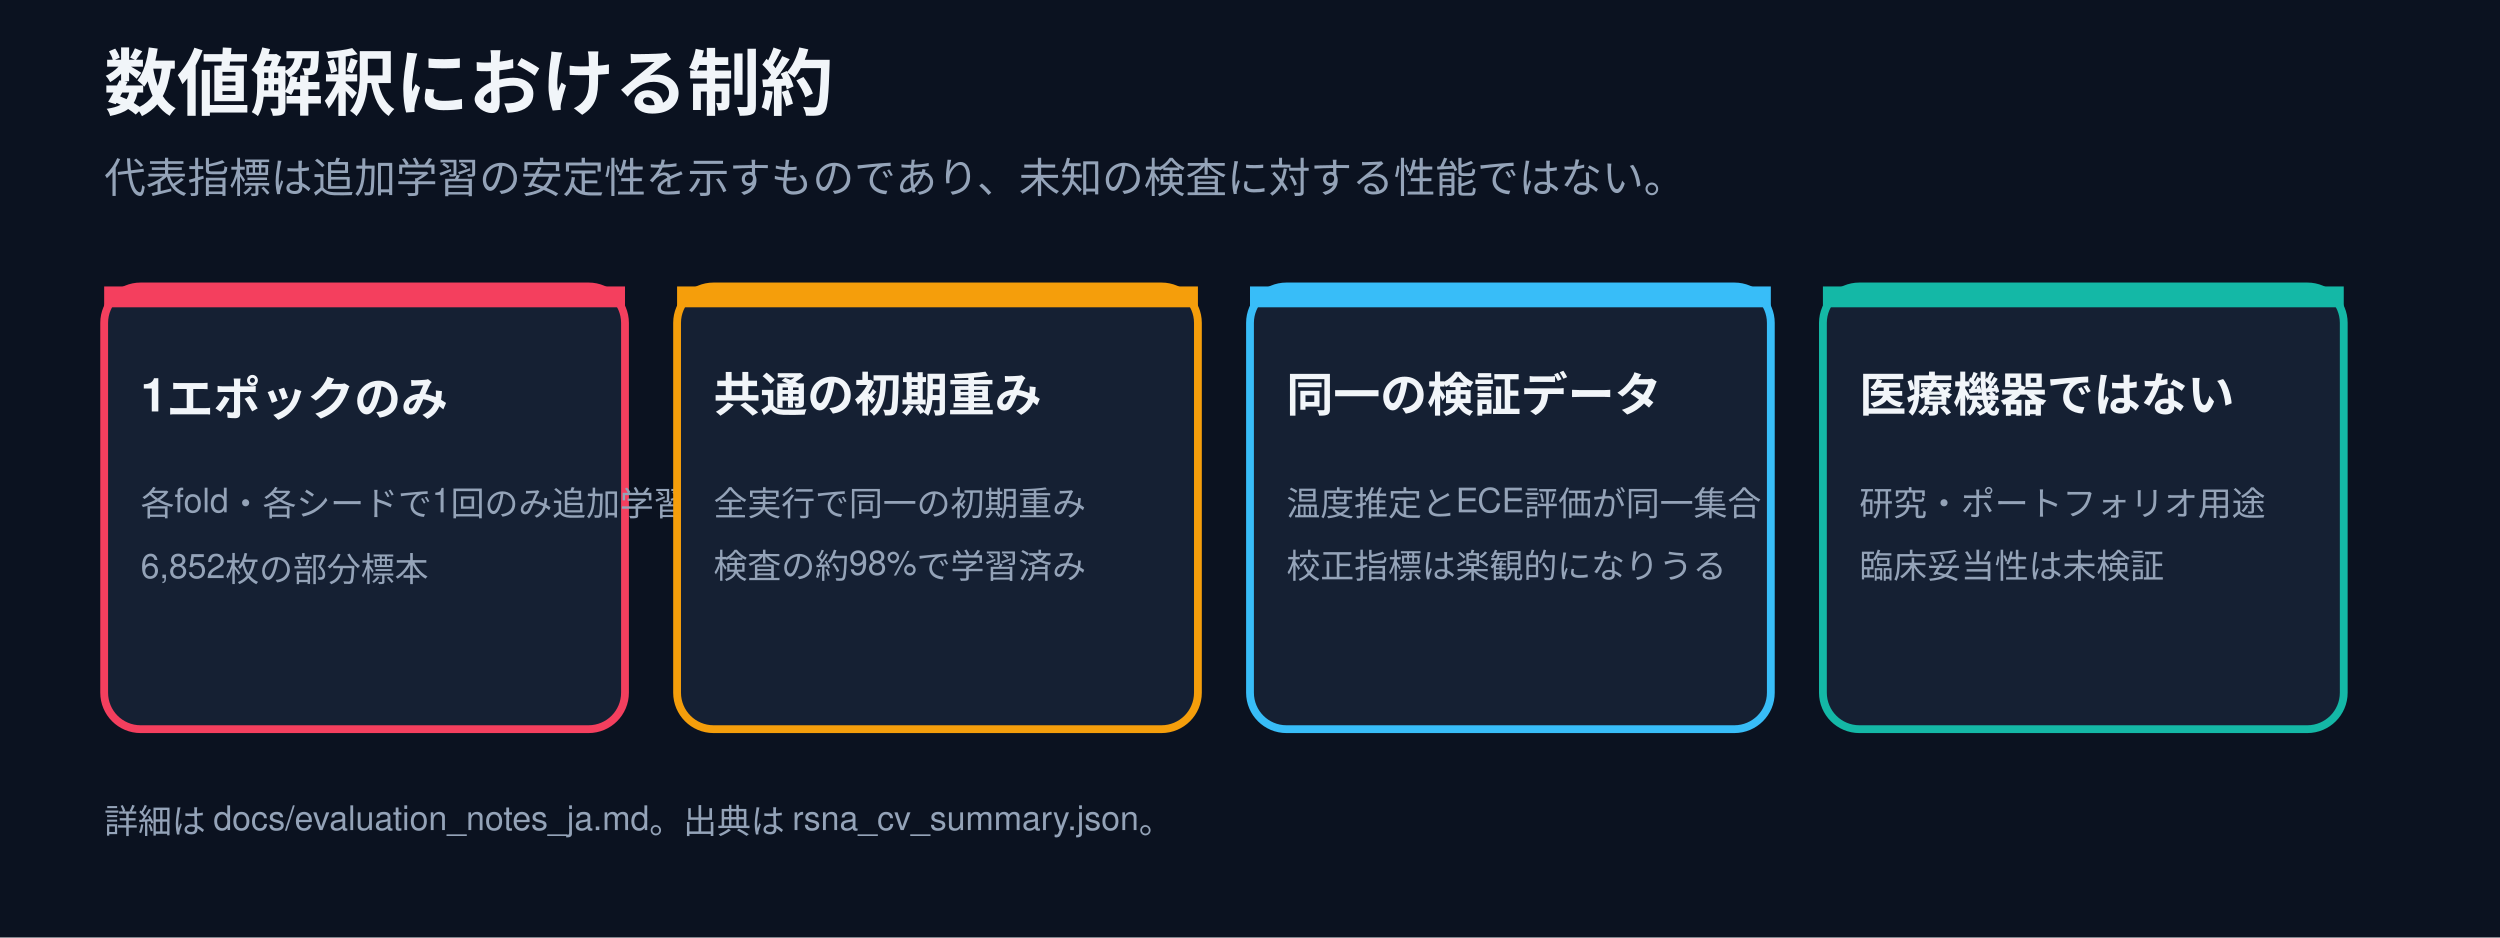
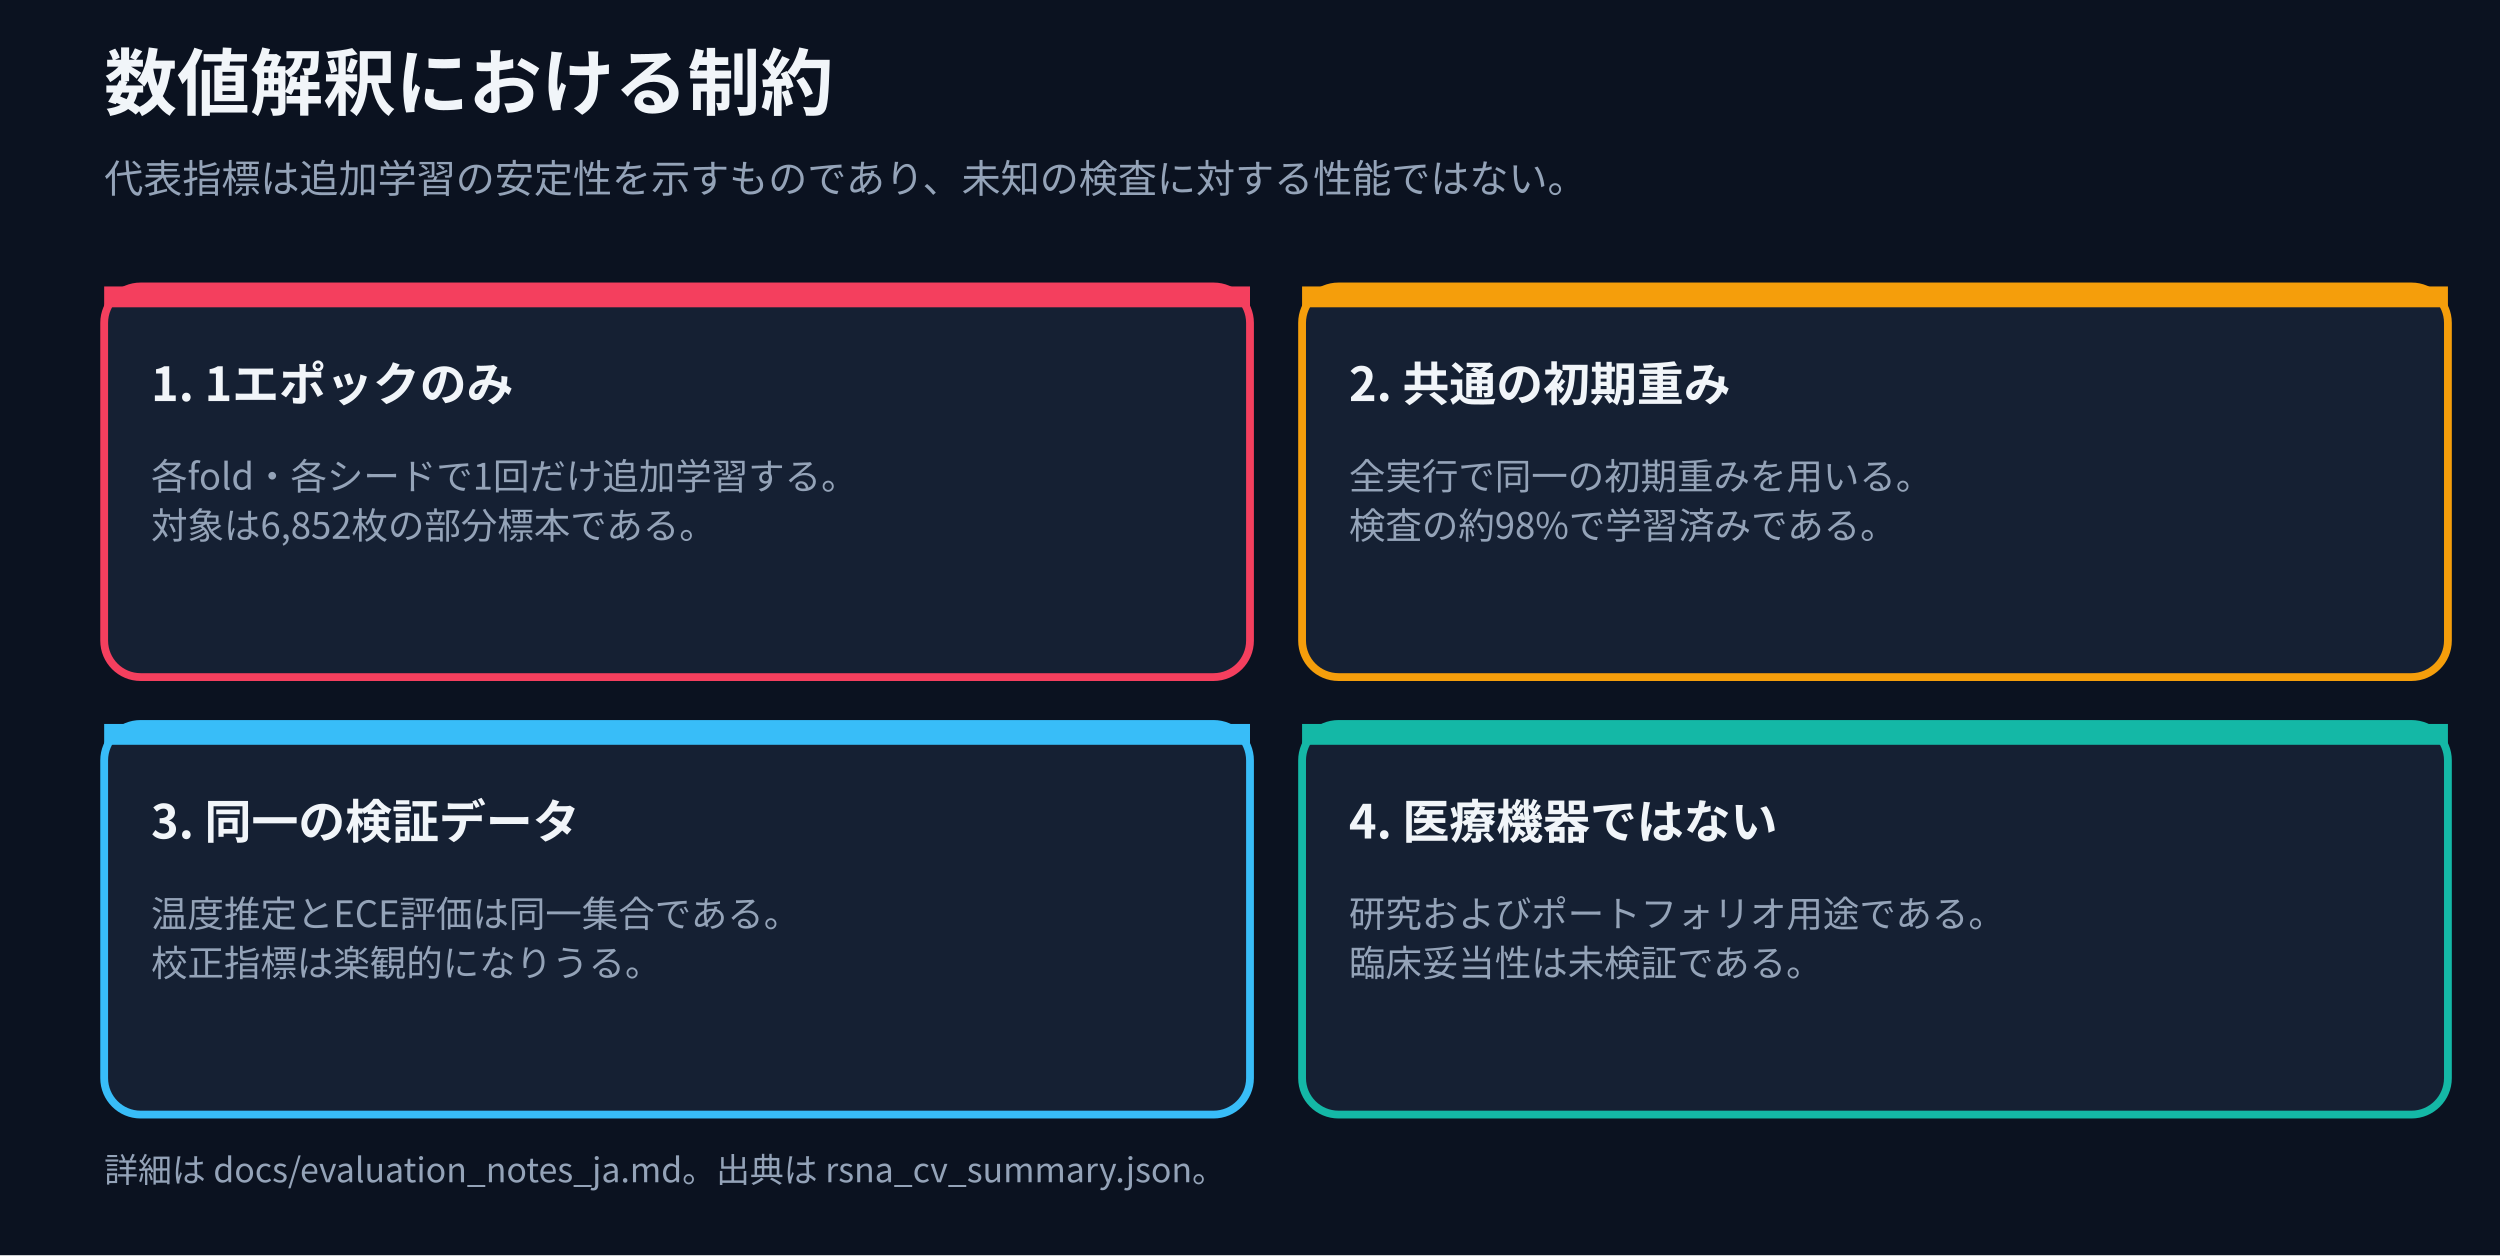
- <svg xmlns="http://www.w3.org/2000/svg" viewBox="0 0 960 360" width="100%" preserveAspectRatio="xMidYMid meet" role="img" aria-labelledby="title desc">
-   <rect width="960" height="360" fill="#0B1220" />
-   <g font-family="Helvetica, Arial, sans-serif">
+ <svg xmlns="http://www.w3.org/2000/svg" viewBox="0 0 960 482" width="100%" preserveAspectRatio="xMidYMid meet" role="img" aria-labelledby="title desc">
+   <rect width="960" height="482" fill="#0B1220" />
+   <g font-family="'Hiragino Sans', 'Hiragino Kaku Gothic ProN', 'Noto Sans CJK JP', 'Yu Gothic', 'Helvetica Neue', Helvetica, Arial, sans-serif">
    <text x="40" y="42" fill="#F1F5F9" font-size="28" font-weight="700">数値解釈における制約</text>
-     <text x="40" y="74" fill="#94A3B8" font-size="16">代表指標は追加学習の安定性を示すものであり、未知の検査に対する性能ではない。</text>
-     <rect x="40" y="110" rx="14" ry="14" width="200" height="170" fill="#152033" stroke="#F43F5E" stroke-width="3" />
-     <rect x="40" y="110" width="200" height="8" fill="#F43F5E" />
-     <text x="54" y="158" fill="#F1F5F9" font-size="18" font-weight="700">1エポックのみ</text>
-     <text x="54" y="198" fill="#94A3B8" font-size="13">各fold・各シードで1回のみ追加学習</text>
-     <text x="54" y="222" fill="#94A3B8" font-size="13">6,852枚の部分標本</text>
-     <rect x="260" y="110" rx="14" ry="14" width="200" height="170" fill="#152033" stroke="#F59E0B" stroke-width="3" />
-     <rect x="260" y="110" width="200" height="8" fill="#F59E0B" />
-     <text x="274" y="158" fill="#F1F5F9" font-size="18" font-weight="700">共通の初期重み</text>
-     <text x="274" y="198" fill="#94A3B8" font-size="13">全実行で同一の初期重み</text>
-     <text x="274" y="222" fill="#94A3B8" font-size="13">検査の約98%で学習済み</text>
-     <rect x="480" y="110" rx="14" ry="14" width="200" height="170" fill="#152033" stroke="#38BDF8" stroke-width="3" />
-     <rect x="480" y="110" width="200" height="8" fill="#38BDF8" />
-     <text x="494" y="158" fill="#F1F5F9" font-size="18" font-weight="700">同一の検証データ</text>
-     <text x="494" y="198" fill="#94A3B8" font-size="13">温度推定とECE評価が同一集合</text>
-     <text x="494" y="222" fill="#94A3B8" font-size="13">校正指標は楽観的になりうる</text>
-     <rect x="700" y="110" rx="14" ry="14" width="200" height="170" fill="#152033" stroke="#14B8A6" stroke-width="3" />
-     <rect x="700" y="110" width="200" height="8" fill="#14B8A6" />
-     <text x="714" y="158" fill="#F1F5F9" font-size="18" font-weight="700">医療機器ではない</text>
-     <text x="714" y="198" fill="#94A3B8" font-size="13">研究・ポートフォリオ用途</text>
-     <text x="714" y="222" fill="#94A3B8" font-size="13">臨床妥当性は未検証</text>
-     <text x="40" y="320" fill="#94A3B8" font-size="13">詳細は docs/evaluation_notes_ja.md。出典は rsna_cv_summary.json。</text>
+     <text x="40" y="74.0" fill="#94A3B8" font-size="15" font-weight="400">代表指標は追加学習の安定性を示すものであり、未知の検査に対する性能ではない。</text>
+     <rect x="40" y="110" rx="14" ry="14" width="440" height="150" fill="#152033" stroke="#F43F5E" stroke-width="3" />
+     <rect x="40" y="110" width="440" height="8" fill="#F43F5E" />
+     <text x="58" y="154" fill="#F1F5F9" font-size="18" font-weight="700">1. 1エポックのみ</text>
+     <text x="58" y="188.0" fill="#94A3B8" font-size="14" font-weight="400">各fold・各シードで1回だけ追加学習する。</text>
+     <text x="58" y="206.9" fill="#94A3B8" font-size="14" font-weight="400">対象は6,852枚の部分標本である。</text>
+     <rect x="500" y="110" rx="14" ry="14" width="440" height="150" fill="#152033" stroke="#F59E0B" stroke-width="3" />
+     <rect x="500" y="110" width="440" height="8" fill="#F59E0B" />
+     <text x="518" y="154" fill="#F1F5F9" font-size="18" font-weight="700">2. 共通の初期重み</text>
+     <text x="518" y="188.0" fill="#94A3B8" font-size="14" font-weight="400">全実行で同一の初期重みを用いる。</text>
+     <text x="518" y="206.9" fill="#94A3B8" font-size="14" font-weight="400">検査の約98%で学習済みである。</text>
+     <rect x="40" y="278" rx="14" ry="14" width="440" height="150" fill="#152033" stroke="#38BDF8" stroke-width="3" />
+     <rect x="40" y="278" width="440" height="8" fill="#38BDF8" />
+     <text x="58" y="322" fill="#F1F5F9" font-size="18" font-weight="700">3. 同一の検証データ</text>
+     <text x="58" y="356.0" fill="#94A3B8" font-size="14" font-weight="400">温度推定とECE評価は同一集合である。</text>
+     <text x="58" y="374.9" fill="#94A3B8" font-size="14" font-weight="400">校正指標は楽観的になりうる。</text>
+     <rect x="500" y="278" rx="14" ry="14" width="440" height="150" fill="#152033" stroke="#14B8A6" stroke-width="3" />
+     <rect x="500" y="278" width="440" height="8" fill="#14B8A6" />
+     <text x="518" y="322" fill="#F1F5F9" font-size="18" font-weight="700">4. 医療機器ではない</text>
+     <text x="518" y="356.0" fill="#94A3B8" font-size="14" font-weight="400">研究およびポートフォリオ用途である。</text>
+     <text x="518" y="374.9" fill="#94A3B8" font-size="14" font-weight="400">臨床妥当性は未検証である。</text>
+     <text x="40" y="454" fill="#94A3B8" font-size="13">詳細は docs/evaluation_notes_ja.md。出典は rsna_cv_summary.json。</text>
  </g>
</svg>
